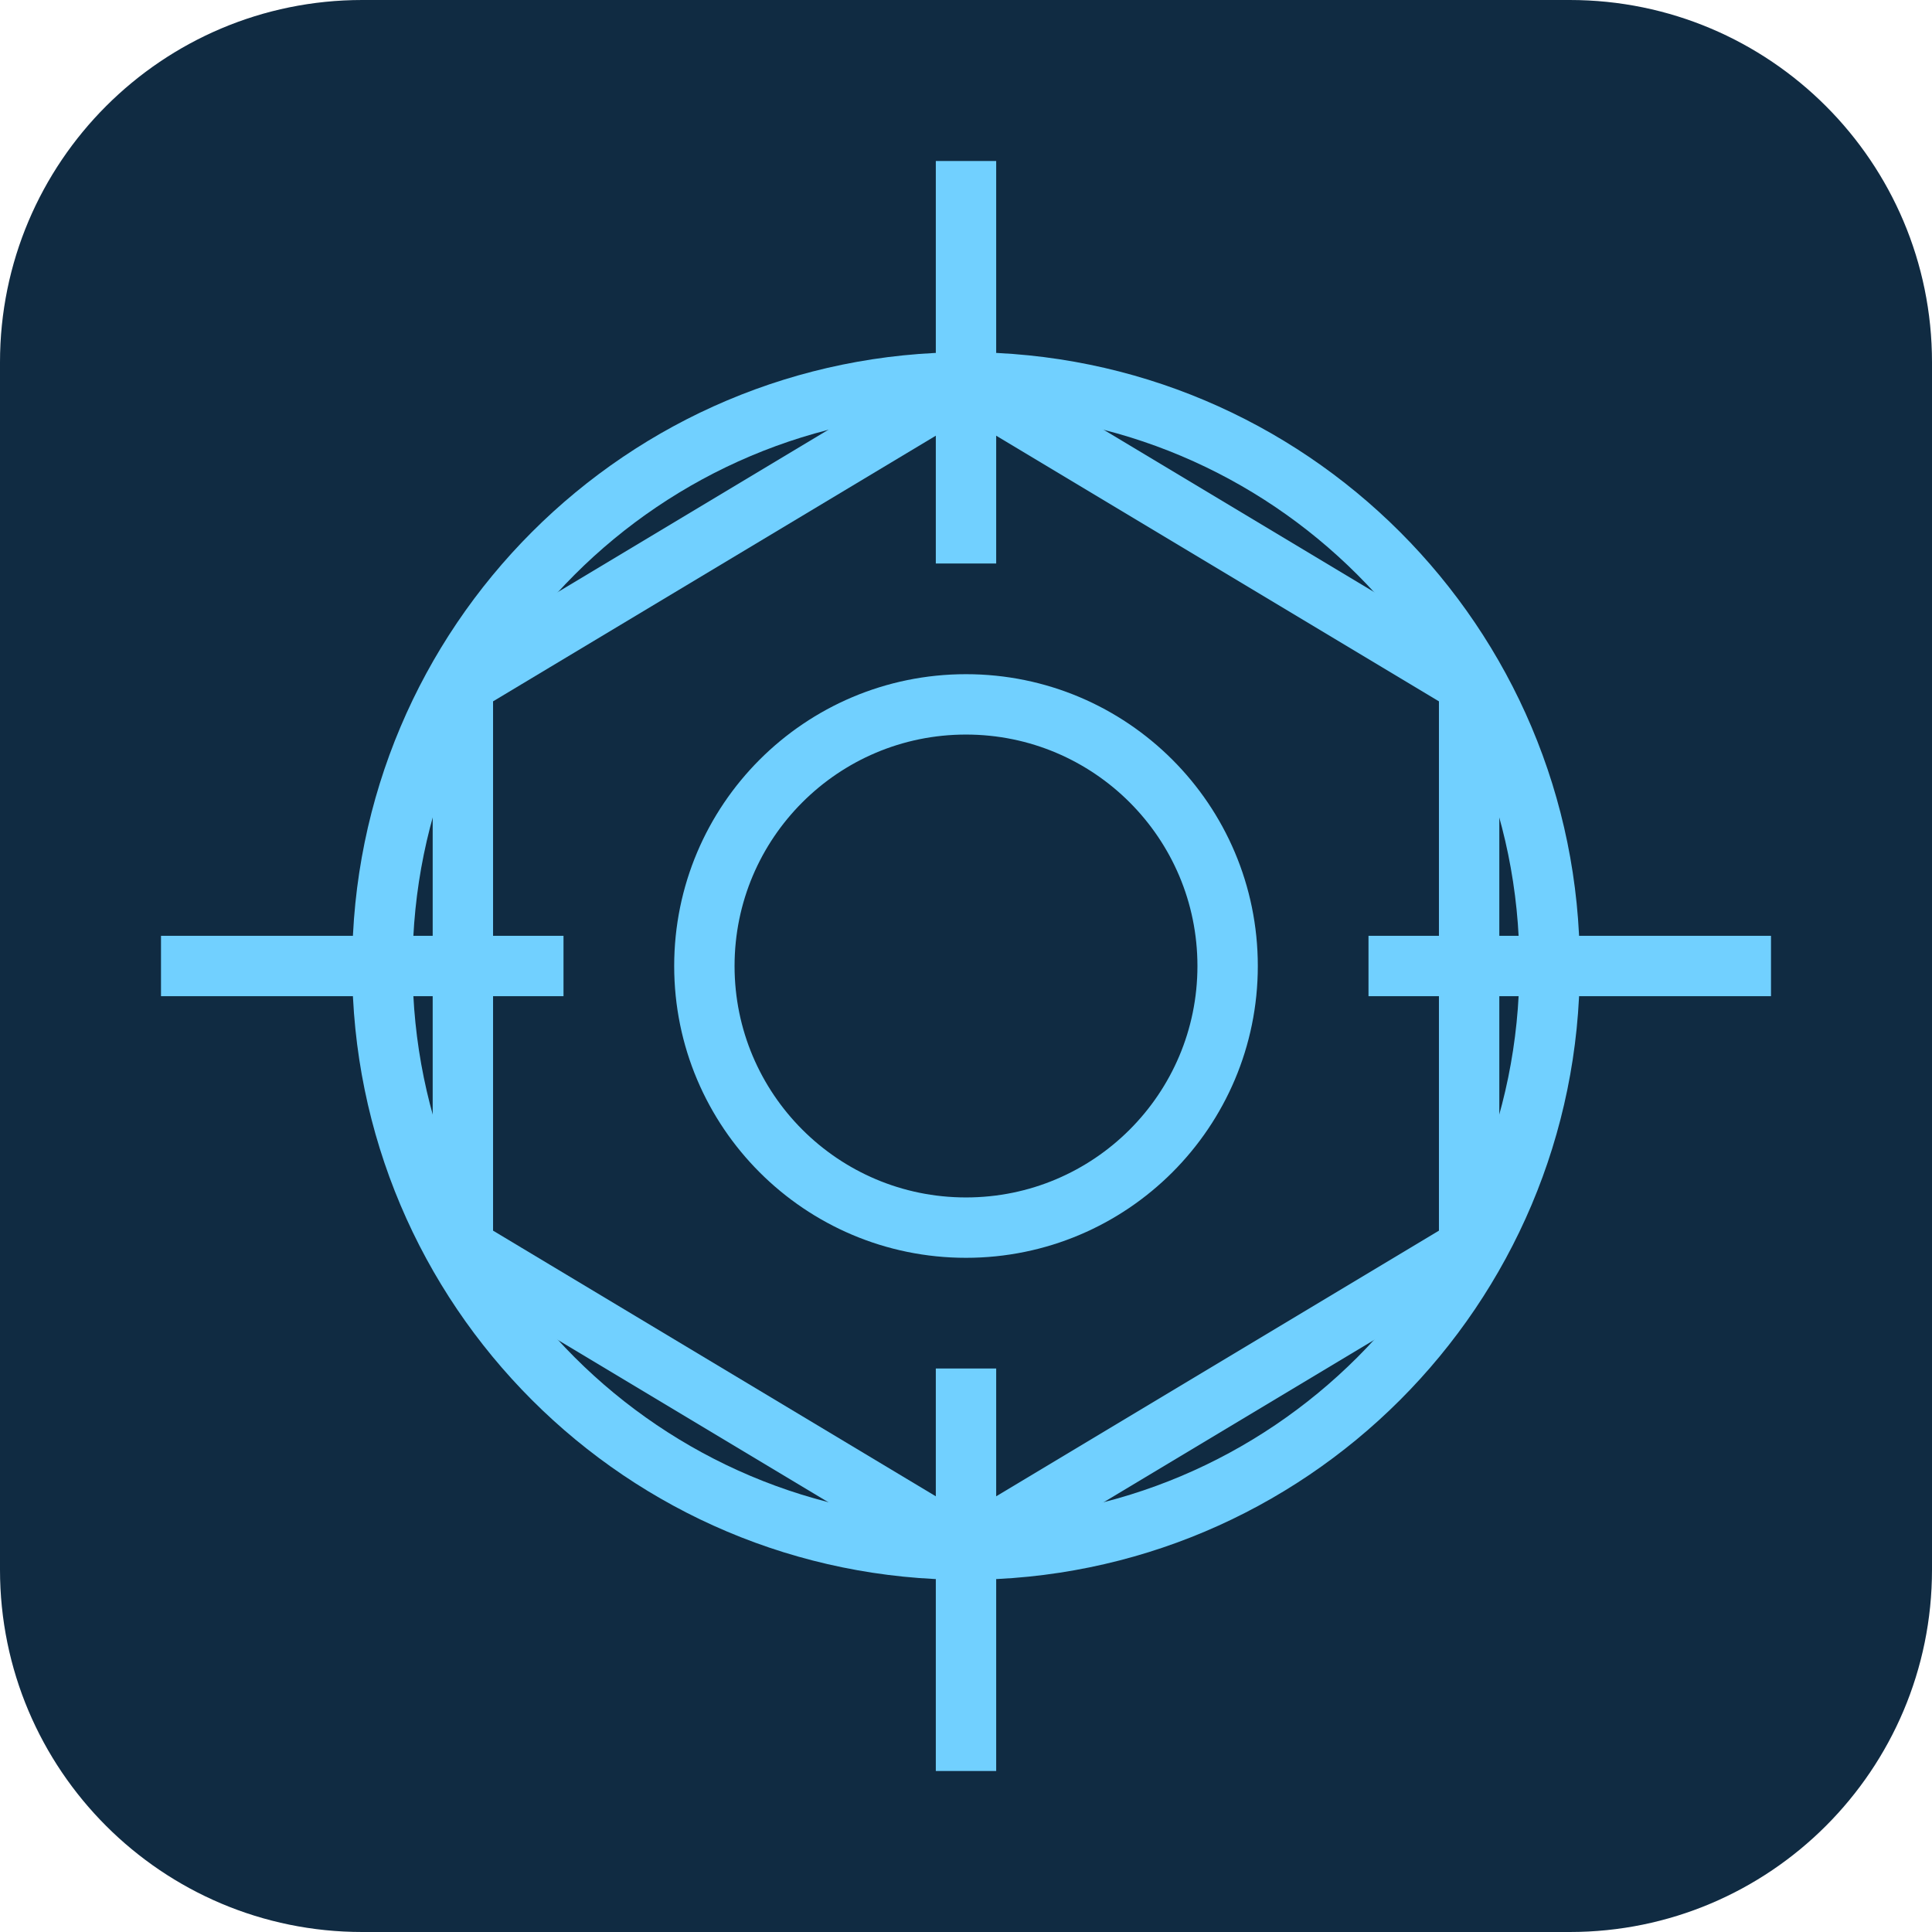
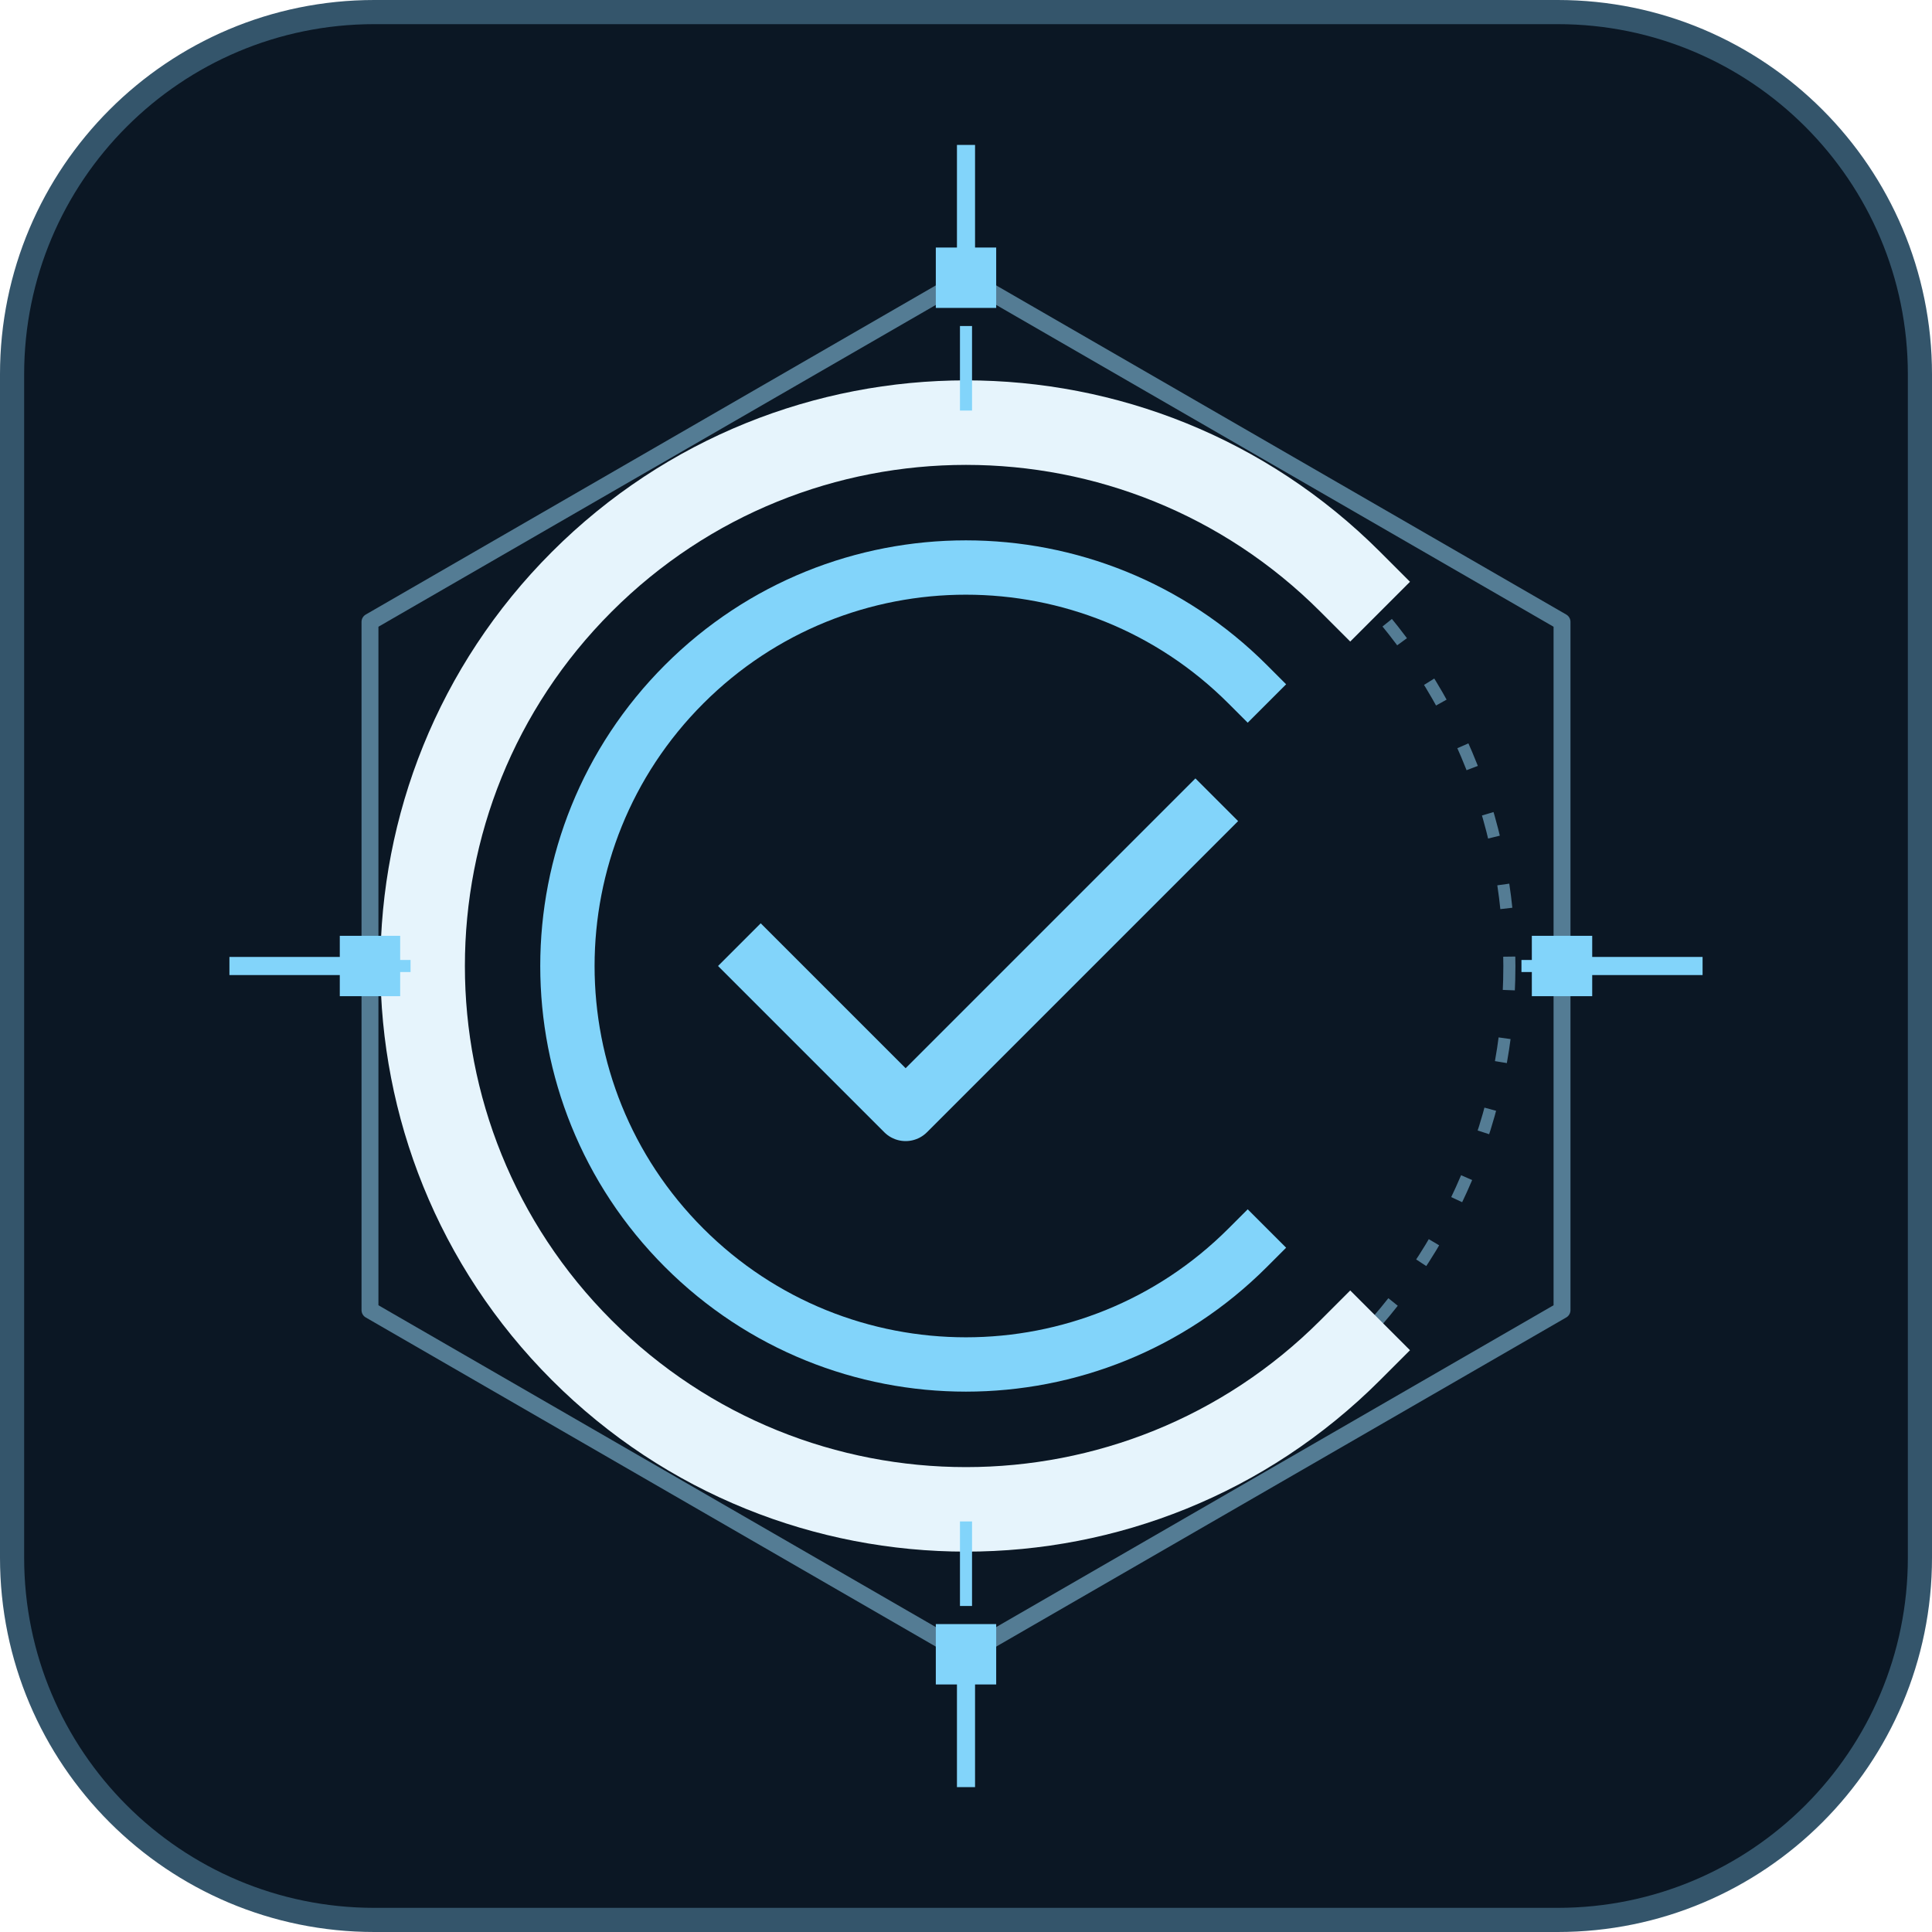
- <svg xmlns="http://www.w3.org/2000/svg" viewBox="0 0 96 96">
-   <rect width="96" height="96" rx="18" fill="#102b42" />
-   <g fill="none" stroke="#71d0ff" stroke-width="3">
-     <circle cx="48" cy="48" r="29" />
-     <circle cx="48" cy="48" r="13" />
-     <path d="M48 8v20m0 40v20M8 48h20m40 0h20" />
-     <path d="M48 19l25 15v28L48 77 23 62V34Z" />
+ <svg xmlns="http://www.w3.org/2000/svg" width="160" height="160" viewBox="0 0 160 160" role="img" aria-label="OmniCAD geometric verification mark">
+   <rect x="1" y="1" width="158" height="158" rx="30" fill="#0b1724" stroke="#34556b" stroke-width="2" />
+   <g fill="none" stroke-linejoin="round">
+     <path d="M80 23L129.36 51.5V108.5L80 137 30.64 108.5V51.5Z" stroke="#547c94" stroke-width="1.4" />
+     <circle cx="80" cy="80" r="45" stroke="#547c94" stroke-width="1" stroke-dasharray="2 4" />
+     <path d="M111.82 48.18A45 45 0 1 0 111.82 111.82" stroke="#e6f4fc" stroke-width="7" stroke-linecap="square" />
+     <path d="M103.33 56.67A33 33 0 1 0 103.33 103.33" stroke="#82d4fa" stroke-width="4.5" stroke-linecap="square" />
+     <path d="M63 80L75 92 99 68" stroke="#82d4fa" stroke-width="5" stroke-linecap="square" />
+     <path d="M80 12V23M80 137V148M19 80H30.64M129.36 80H141" stroke="#82d4fa" stroke-width="1.5" />
+     <path d="M80 27V34M80 126V133M27 80H34M126 80H133" stroke="#82d4fa" stroke-width="1" />
+   </g>
+   <g fill="#82d4fa">
+     <rect x="77.5" y="20.5" width="5" height="5" />
+     <rect x="77.5" y="134.5" width="5" height="5" />
+     <rect x="28.14" y="77.5" width="5" height="5" />
+     <rect x="126.86" y="77.5" width="5" height="5" />
  </g>
</svg>
